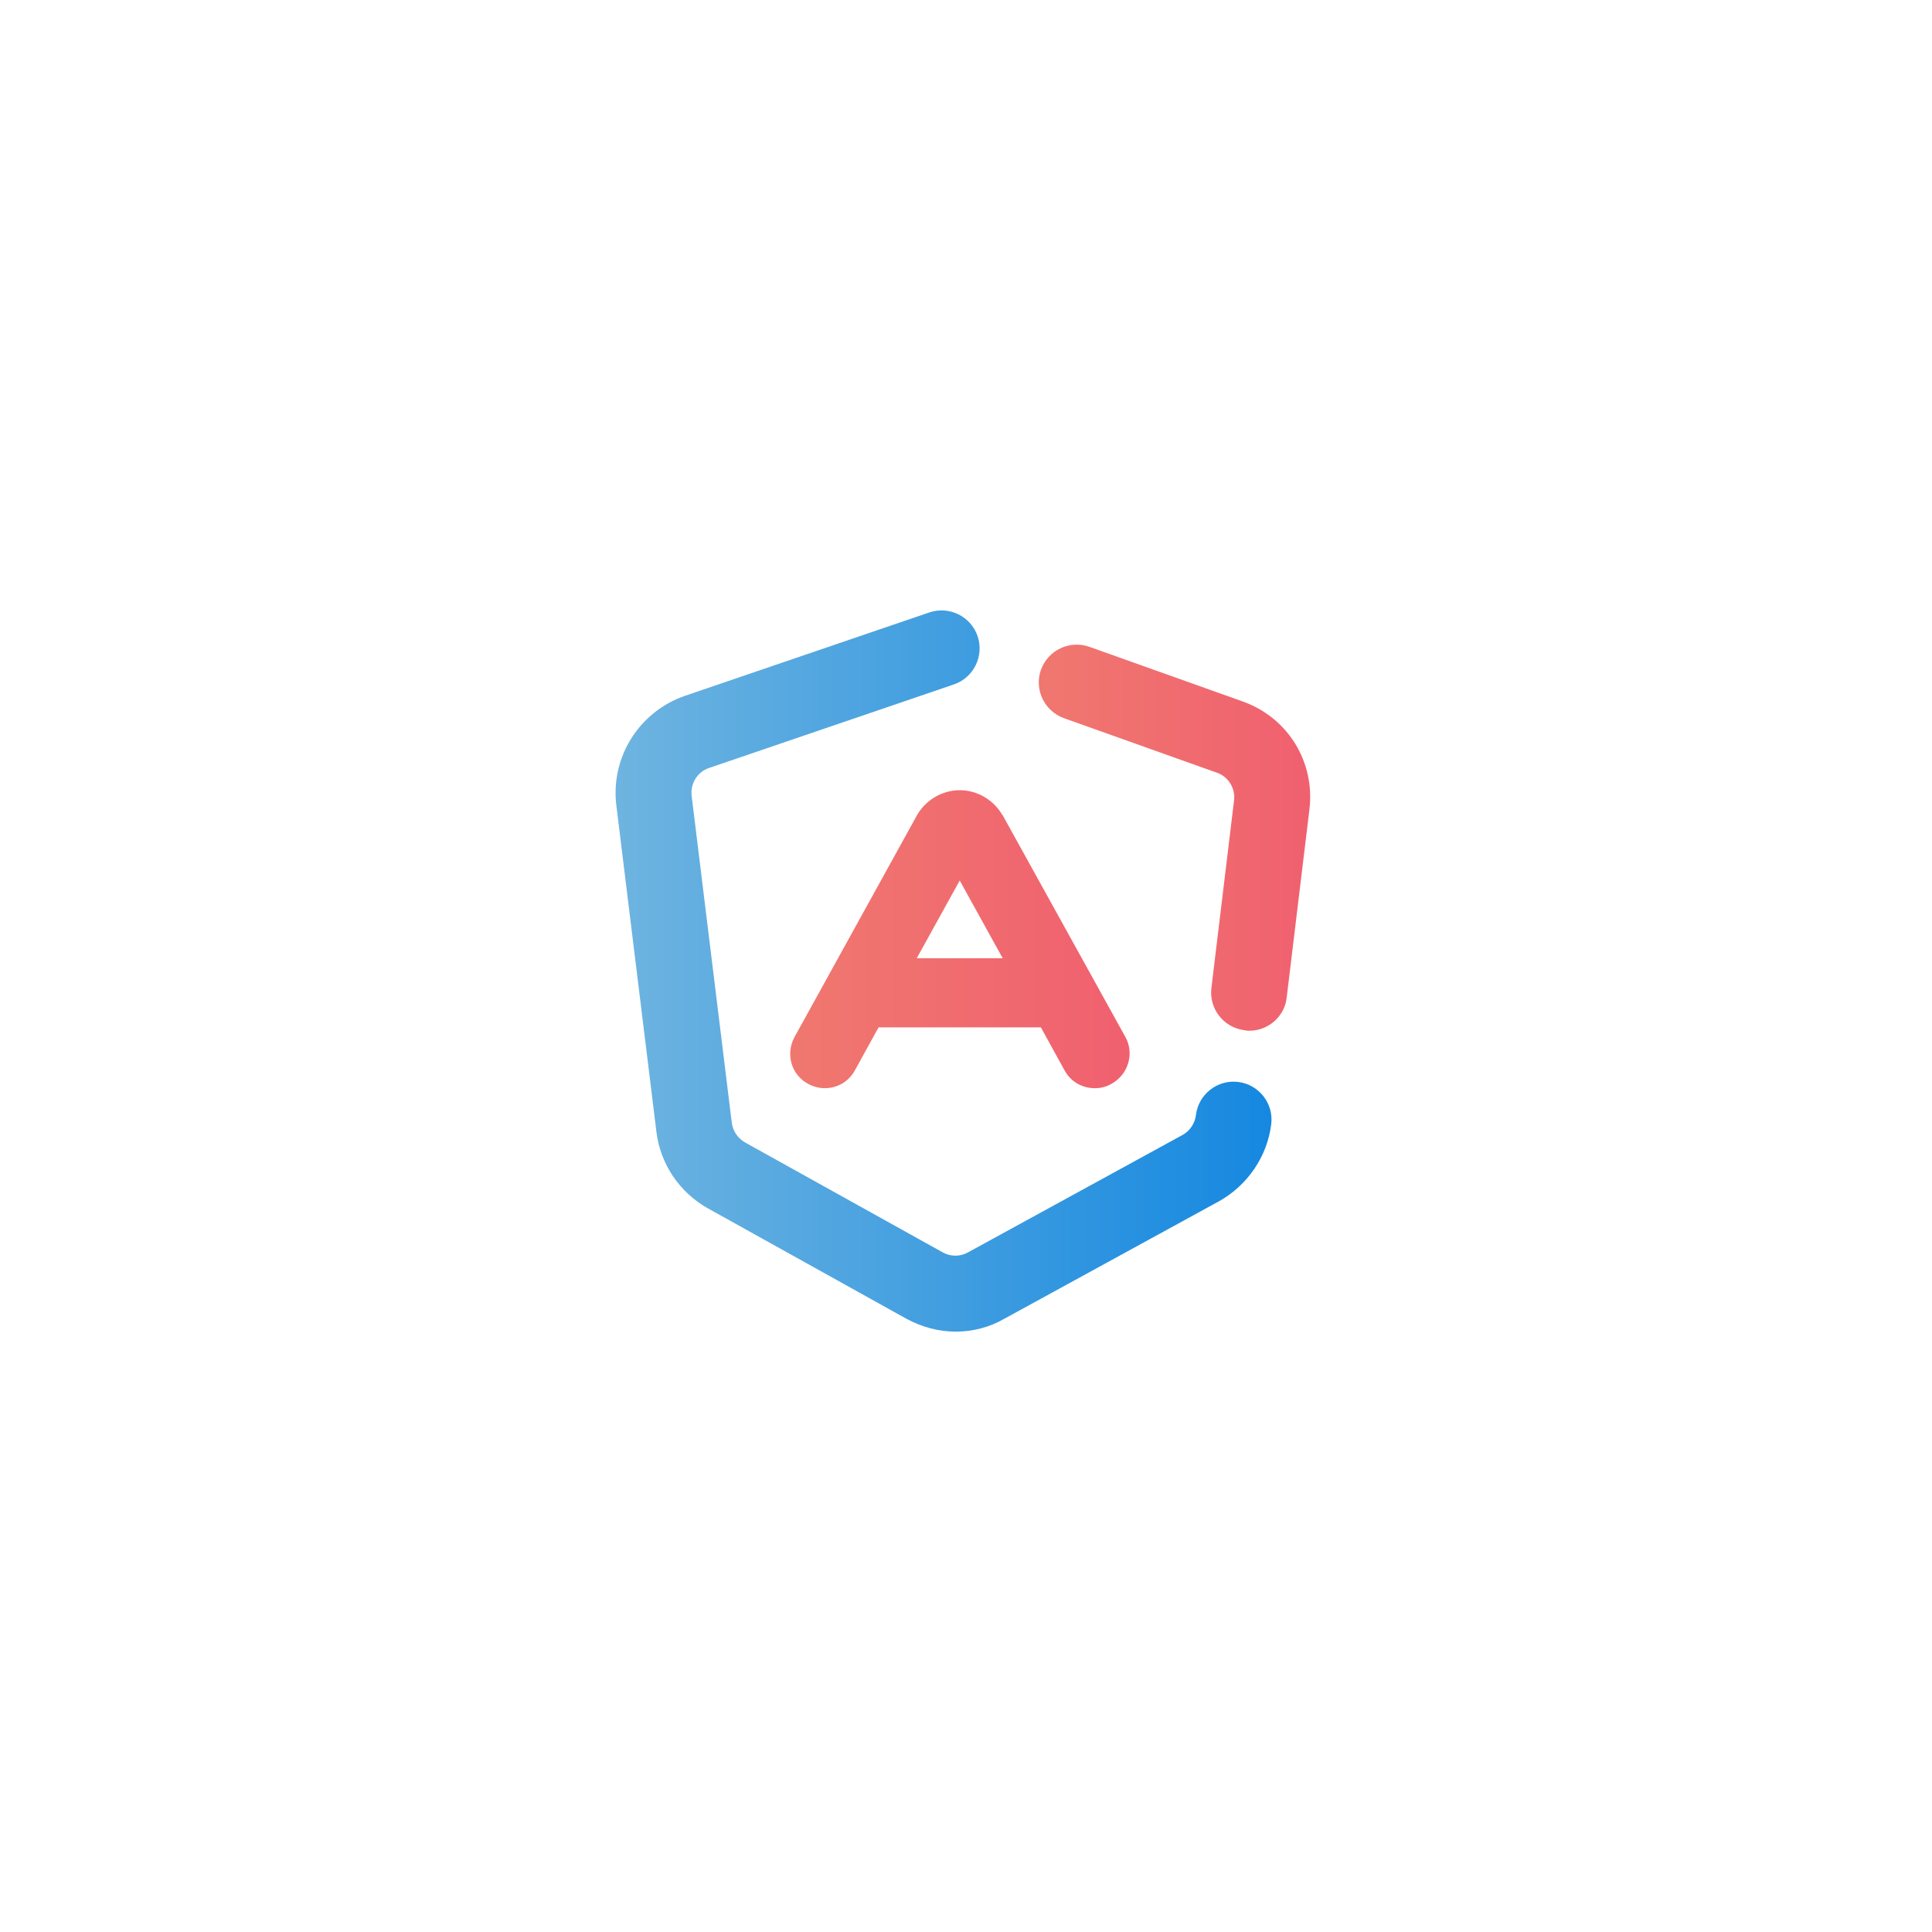
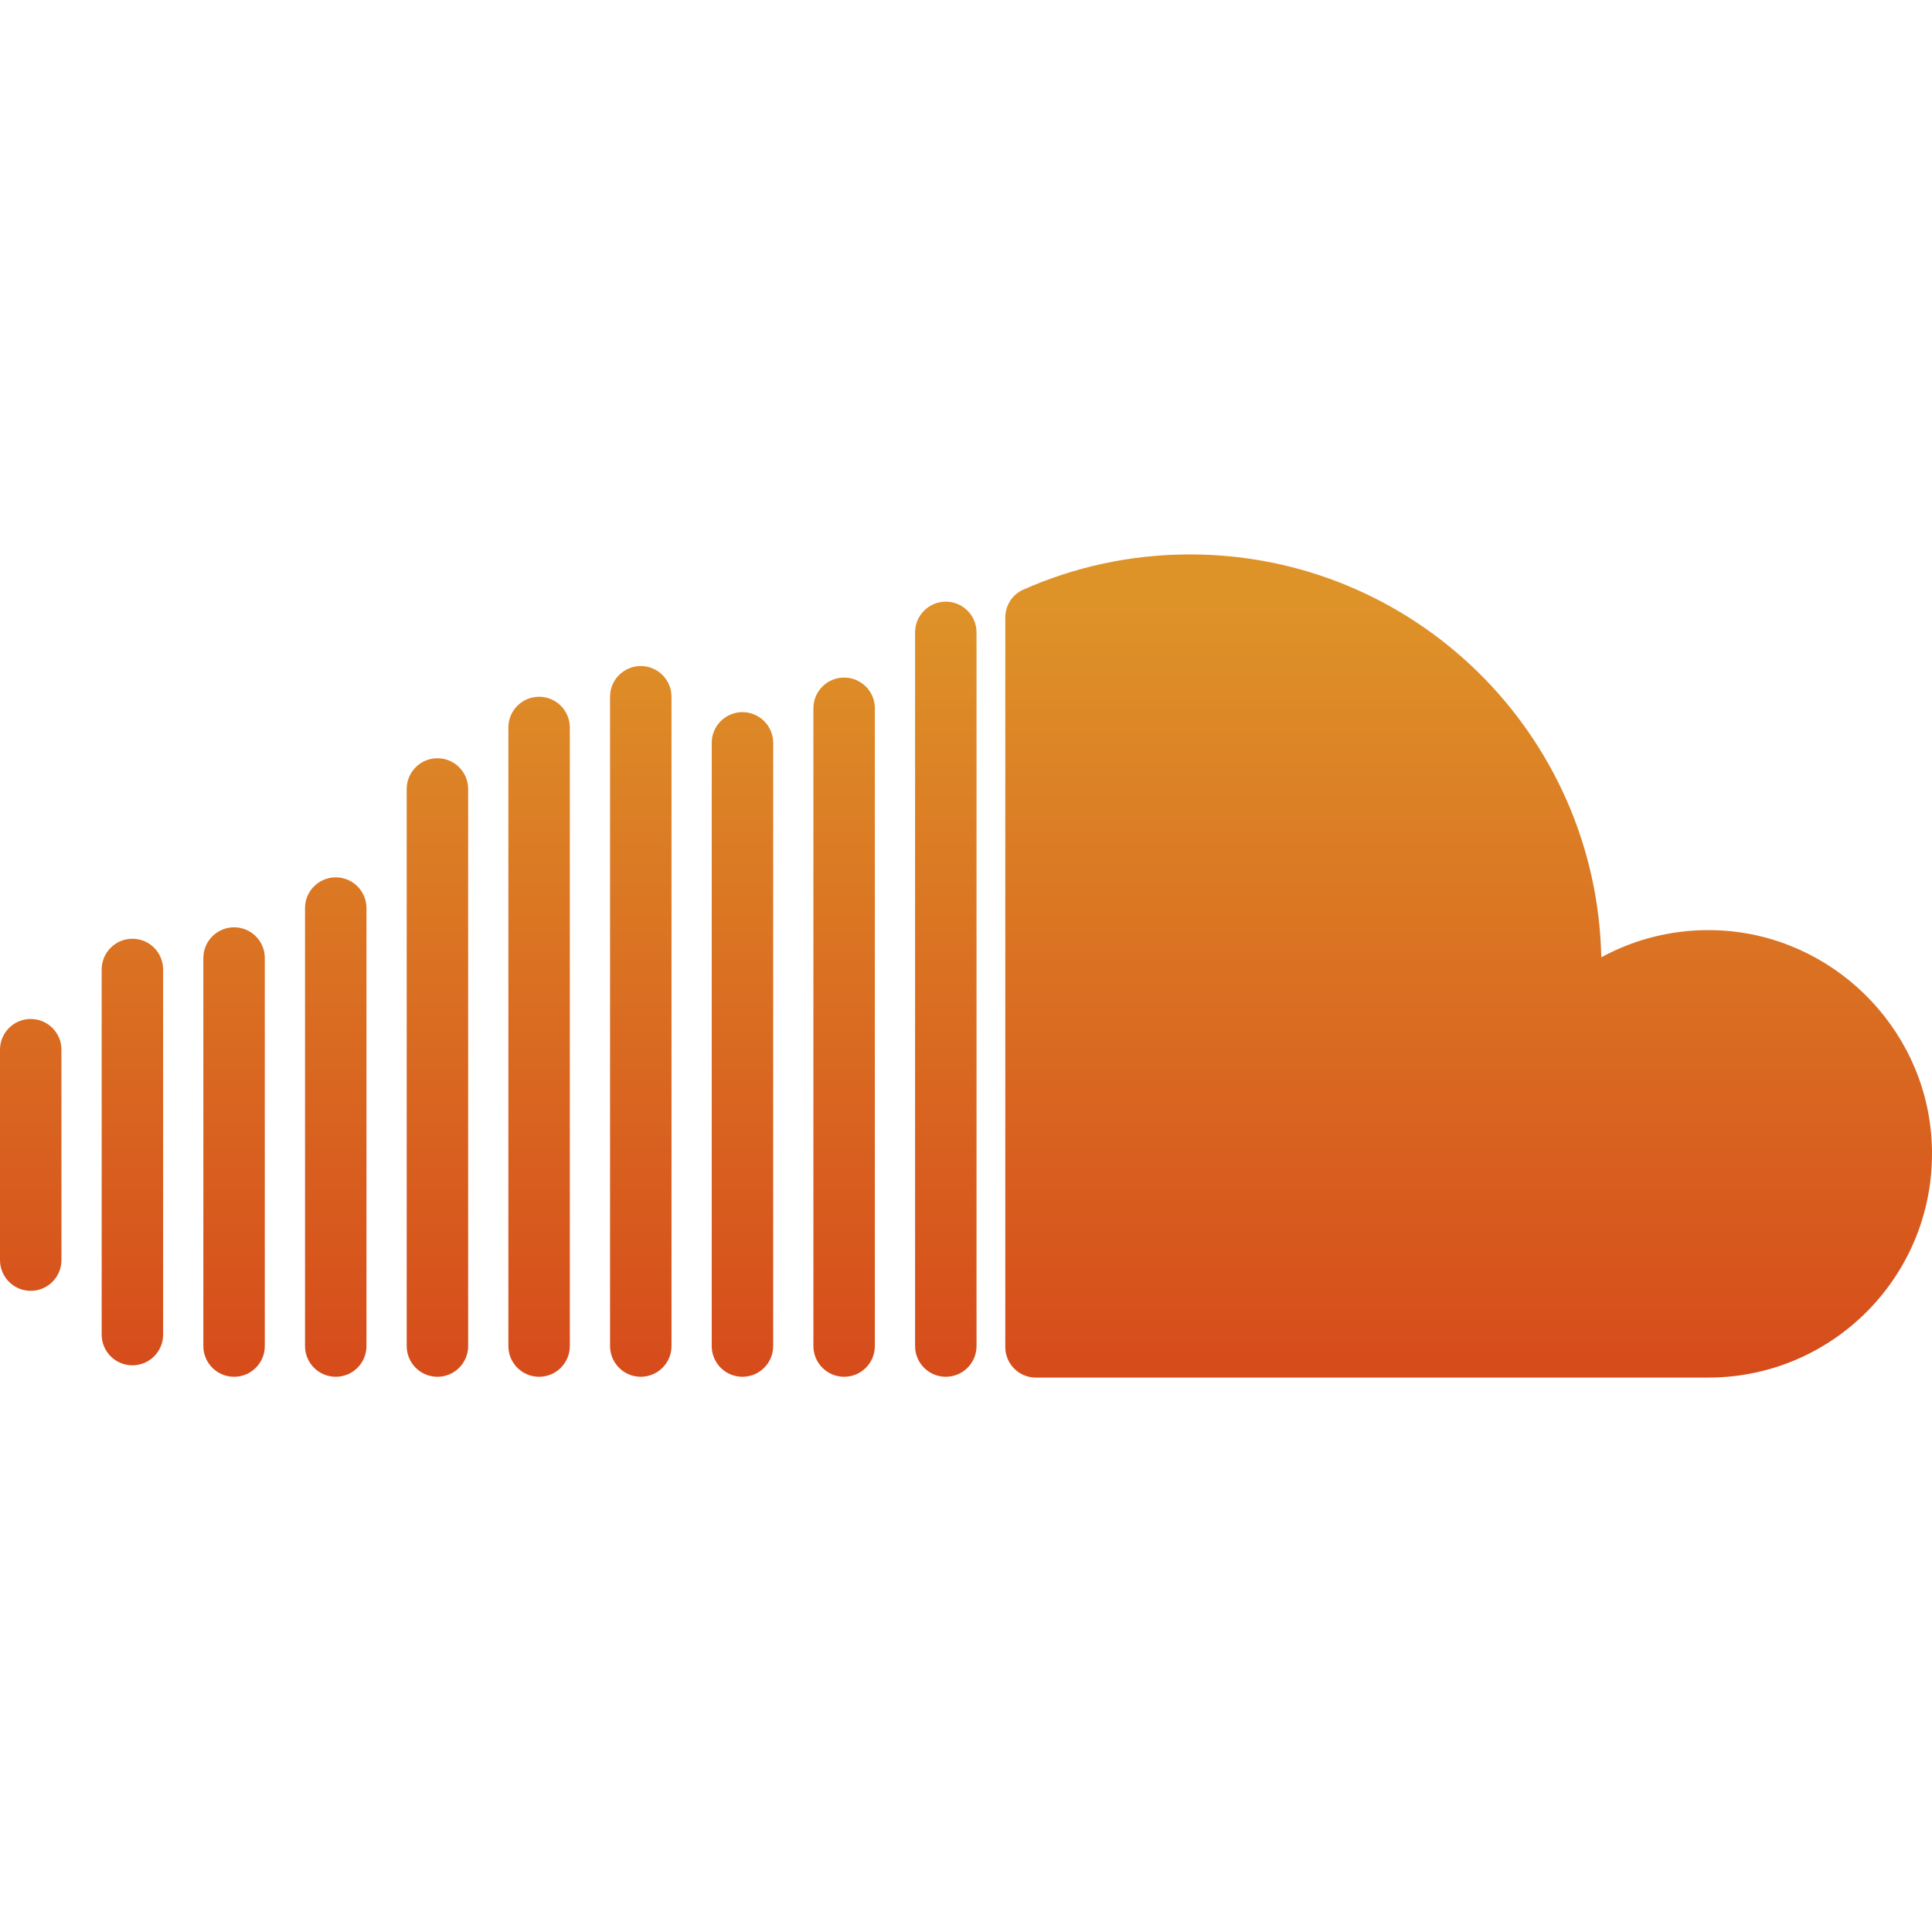
- <svg xmlns="http://www.w3.org/2000/svg" version="1.1" id="图层_1" x="0px" y="0px" viewBox="0 0 400 400" style="enable-background:new 0 0 400 400;" xml:space="preserve">
-   <style type="text/css">
- 	.st0{fill:url(#SVGID_1_);}
- 	.st1{fill:url(#SVGID_2_);}
- 	.st2{fill:url(#SVGID_3_);}
- </style>
+ <svg xmlns="http://www.w3.org/2000/svg" version="1.1" id="Layer_1" x="0px" y="0px" viewBox="0 0 447.727 447.727" style="enable-background:new 0 0 447.727 447.727;" xml:space="preserve">
  <g>
-     <linearGradient id="SVGID_1_" gradientUnits="userSpaceOnUse" x1="215.098" y1="173.386" x2="271.307" y2="173.386">
-       <stop offset="3.215440e-02" style="stop-color:#F0776F" />
-       <stop offset="1" style="stop-color:#F0606F" />
+     <linearGradient id="SVGID_1_" gradientUnits="userSpaceOnUse" x1="340.348" y1="311.841" x2="340.348" y2="132.571" gradientTransform="matrix(1 0 0 -1 0 450.0009)">
+       <stop offset="0" style="stop-color:#DE9329" />
+       <stop offset="1" style="stop-color:#D64C1B" />
    </linearGradient>
-     <path class="st0" d="M258.7,213.4c-0.3,0-0.6,0-1-0.1c-4.3-0.5-7.4-4.4-6.9-8.7l4.7-38.9c0.3-2.5-1.2-4.9-3.5-5.7l-31.7-11.3   c-4.1-1.5-6.2-5.9-4.8-10c1.5-4.1,5.9-6.2,10-4.8l31.7,11.3c9.4,3.3,15.1,12.5,13.9,22.4l-4.7,38.9   C266,210.4,262.6,213.4,258.7,213.4z" />
-     <linearGradient id="SVGID_2_" gradientUnits="userSpaceOnUse" x1="127.478" y1="201.084" x2="263.331" y2="201.084">
-       <stop offset="0" style="stop-color:#6EB4E0" />
-       <stop offset="1" style="stop-color:#1588E0" />
+     <path style="fill:url(#SVGID_1_);" d="M447.601,263.733c-1.785-25.984-23.127-46.862-49.142-48.123   c-9.942-0.482-19.306,1.84-27.373,6.24c-1.075-51.745-43.328-93.368-95.33-93.368c-13.755,0-26.82,2.923-38.627,8.168   c-2.541,1.129-4.16,3.673-4.16,6.454v169.067c0,3.906,3.167,7.073,7.073,7.073h155.837   C425.725,319.243,449.681,294.024,447.601,263.733z" />
+     <linearGradient id="SVGID_2_" gradientUnits="userSpaceOnUse" x1="219.183" y1="311.841" x2="219.183" y2="132.571" gradientTransform="matrix(1 0 0 -1 0 450.0009)">
+       <stop offset="0" style="stop-color:#DE9329" />
+       <stop offset="1" style="stop-color:#D64C1B" />
    </linearGradient>
-     <path class="st1" d="M197.9,275.7c-3.5,0-7-0.9-10.3-2.7l-41-22.8c-5.9-3.3-9.9-9.2-10.7-15.9l-8.3-67.6   c-1.2-9.9,4.7-19.3,14.1-22.6l50.7-17.3c4.1-1.4,8.6,0.8,10,4.9c1.4,4.1-0.8,8.6-4.9,10l-50.7,17.3c-2.4,0.8-3.9,3.2-3.6,5.8   l8.3,67.6c0.2,1.7,1.2,3.2,2.7,4.1l41,22.8c1.6,0.9,3.6,0.9,5.2,0l44.4-24.3c1.5-0.8,2.6-2.4,2.8-4.1c0.5-4.3,4.4-7.4,8.7-6.9   c4.3,0.5,7.4,4.4,6.9,8.7c-0.8,6.7-4.9,12.7-10.8,16l-44.4,24.3C204.9,274.8,201.4,275.7,197.9,275.7z" />
-     <linearGradient id="SVGID_3_" gradientUnits="userSpaceOnUse" x1="163.547" y1="194.413" x2="233.869" y2="194.413">
-       <stop offset="3.215440e-02" style="stop-color:#F0776F" />
-       <stop offset="1" style="stop-color:#F0606F" />
+     <path style="fill:url(#SVGID_2_);" d="M219.182,139.431c-3.933,0-7.12,3.188-7.12,7.12v165.387c0,3.933,3.188,7.12,7.12,7.12   c3.932,0,7.121-3.188,7.121-7.12V146.551C226.303,142.619,223.114,139.431,219.182,139.431z" />
+     <linearGradient id="SVGID_3_" gradientUnits="userSpaceOnUse" x1="195.62" y1="311.841" x2="195.62" y2="132.571" gradientTransform="matrix(1 0 0 -1 0 450.0009)">
+       <stop offset="0" style="stop-color:#DE9329" />
+       <stop offset="1" style="stop-color:#D64C1B" />
    </linearGradient>
-     <path class="st2" d="M233,214.7l-25.4-45.9l-0.1-0.1c-1.8-3.1-5.2-5.1-8.8-5.1c-3.6,0-7,2-8.8,5.1l-25.4,46   c-1.9,3.5-0.7,7.8,2.8,9.7c3.5,1.9,7.8,0.7,9.7-2.8l4.9-8.9h33.6l4.9,8.9c1.3,2.4,3.7,3.7,6.3,3.7c1.2,0,2.4-0.3,3.4-0.9   C233.6,222.5,234.9,218.1,233,214.7z M189.8,198.4l8.9-16.1l8.9,16.1H189.8z" />
+     <path style="fill:url(#SVGID_3_);" d="M195.62,157.019c-3.933,0-7.12,3.188-7.12,7.12v147.799c0,3.933,3.188,7.12,7.12,7.12   s7.12-3.188,7.12-7.12V164.139C202.74,160.207,199.552,157.019,195.62,157.019z" />
+     <linearGradient id="SVGID_4_" gradientUnits="userSpaceOnUse" x1="172.057" y1="311.841" x2="172.057" y2="132.571" gradientTransform="matrix(1 0 0 -1 0 450.0009)">
+       <stop offset="0" style="stop-color:#DE9329" />
+       <stop offset="1" style="stop-color:#D64C1B" />
+     </linearGradient>
+     <path style="fill:url(#SVGID_4_);" d="M172.057,165.033c-3.933,0-7.12,3.188-7.12,7.12v139.785c0,3.933,3.188,7.12,7.12,7.12   c3.933,0,7.12-3.188,7.12-7.12V172.153C179.178,168.22,175.99,165.033,172.057,165.033z" />
+     <linearGradient id="SVGID_5_" gradientUnits="userSpaceOnUse" x1="148.495" y1="311.841" x2="148.495" y2="132.571" gradientTransform="matrix(1 0 0 -1 0 450.0009)">
+       <stop offset="0" style="stop-color:#DE9329" />
+       <stop offset="1" style="stop-color:#D64C1B" />
+     </linearGradient>
+     <path style="fill:url(#SVGID_5_);" d="M148.495,154.348c-3.933,0-7.12,3.188-7.12,7.12v150.47c0,3.933,3.188,7.12,7.12,7.12   s7.12-3.188,7.12-7.12v-150.47C155.615,157.536,152.427,154.348,148.495,154.348z" />
+     <linearGradient id="SVGID_6_" gradientUnits="userSpaceOnUse" x1="124.932" y1="311.841" x2="124.932" y2="132.571" gradientTransform="matrix(1 0 0 -1 0 450.0009)">
+       <stop offset="0" style="stop-color:#DE9329" />
+       <stop offset="1" style="stop-color:#D64C1B" />
+     </linearGradient>
+     <path style="fill:url(#SVGID_6_);" d="M124.932,161.471c-3.933,0-7.12,3.188-7.12,7.12v143.347c0,3.933,3.188,7.12,7.12,7.12   s7.12-3.188,7.12-7.12V168.591C132.052,164.659,128.865,161.471,124.932,161.471z" />
+     <linearGradient id="SVGID_7_" gradientUnits="userSpaceOnUse" x1="101.37" y1="311.841" x2="101.37" y2="132.571" gradientTransform="matrix(1 0 0 -1 0 450.0009)">
+       <stop offset="0" style="stop-color:#DE9329" />
+       <stop offset="1" style="stop-color:#D64C1B" />
+     </linearGradient>
+     <path style="fill:url(#SVGID_7_);" d="M101.37,175.718c-3.933,0-7.12,3.188-7.12,7.12v129.1c0,3.933,3.188,7.12,7.12,7.12   s7.12-3.188,7.12-7.12v-129.1C108.491,178.905,105.303,175.718,101.37,175.718z" />
+     <linearGradient id="SVGID_8_" gradientUnits="userSpaceOnUse" x1="77.808" y1="311.841" x2="77.808" y2="132.571" gradientTransform="matrix(1 0 0 -1 0 450.0009)">
+       <stop offset="0" style="stop-color:#DE9329" />
+       <stop offset="1" style="stop-color:#D64C1B" />
+     </linearGradient>
+     <path style="fill:url(#SVGID_8_);" d="M77.808,203.32c-3.933,0-7.12,3.188-7.12,7.12v101.498c0,3.933,3.188,7.12,7.12,7.12   c3.933,0,7.12-3.188,7.12-7.12V210.44C84.928,206.508,81.74,203.32,77.808,203.32z" />
+     <linearGradient id="SVGID_9_" gradientUnits="userSpaceOnUse" x1="54.245" y1="311.841" x2="54.245" y2="132.571" gradientTransform="matrix(1 0 0 -1 0 450.0009)">
+       <stop offset="0" style="stop-color:#DE9329" />
+       <stop offset="1" style="stop-color:#D64C1B" />
+     </linearGradient>
+     <path style="fill:url(#SVGID_9_);" d="M54.245,214.895c-3.933,0-7.12,3.188-7.12,7.12v89.923c0,3.933,3.188,7.12,7.12,7.12   s7.12-3.188,7.12-7.12v-89.923C61.365,218.083,58.178,214.895,54.245,214.895z" />
+     <linearGradient id="SVGID_10_" gradientUnits="userSpaceOnUse" x1="30.683" y1="311.841" x2="30.683" y2="132.571" gradientTransform="matrix(1 0 0 -1 0 450.0009)">
+       <stop offset="0" style="stop-color:#DE9329" />
+       <stop offset="1" style="stop-color:#D64C1B" />
+     </linearGradient>
+     <path style="fill:url(#SVGID_10_);" d="M30.683,217.551c-3.933,0-7.12,3.188-7.12,7.12v84.611c0,3.933,3.188,7.12,7.12,7.12   s7.12-3.188,7.12-7.12v-84.611C37.803,220.739,34.615,217.551,30.683,217.551z" />
+     <linearGradient id="SVGID_11_" gradientUnits="userSpaceOnUse" x1="7.12" y1="311.841" x2="7.12" y2="132.571" gradientTransform="matrix(1 0 0 -1 0 450.0009)">
+       <stop offset="0" style="stop-color:#DE9329" />
+       <stop offset="1" style="stop-color:#D64C1B" />
+     </linearGradient>
+     <path style="fill:url(#SVGID_11_);" d="M7.12,236.143c-3.933,0-7.12,3.188-7.12,7.12v48.756c0,3.933,3.188,7.12,7.12,7.12   s7.12-3.188,7.12-7.12v-48.756C14.24,239.33,11.053,236.143,7.12,236.143z" />
  </g>
+   <g>
+ </g>
+   <g>
+ </g>
+   <g>
+ </g>
+   <g>
+ </g>
+   <g>
+ </g>
+   <g>
+ </g>
+   <g>
+ </g>
+   <g>
+ </g>
+   <g>
+ </g>
+   <g>
+ </g>
+   <g>
+ </g>
+   <g>
+ </g>
+   <g>
+ </g>
+   <g>
+ </g>
+   <g>
+ </g>
</svg>
